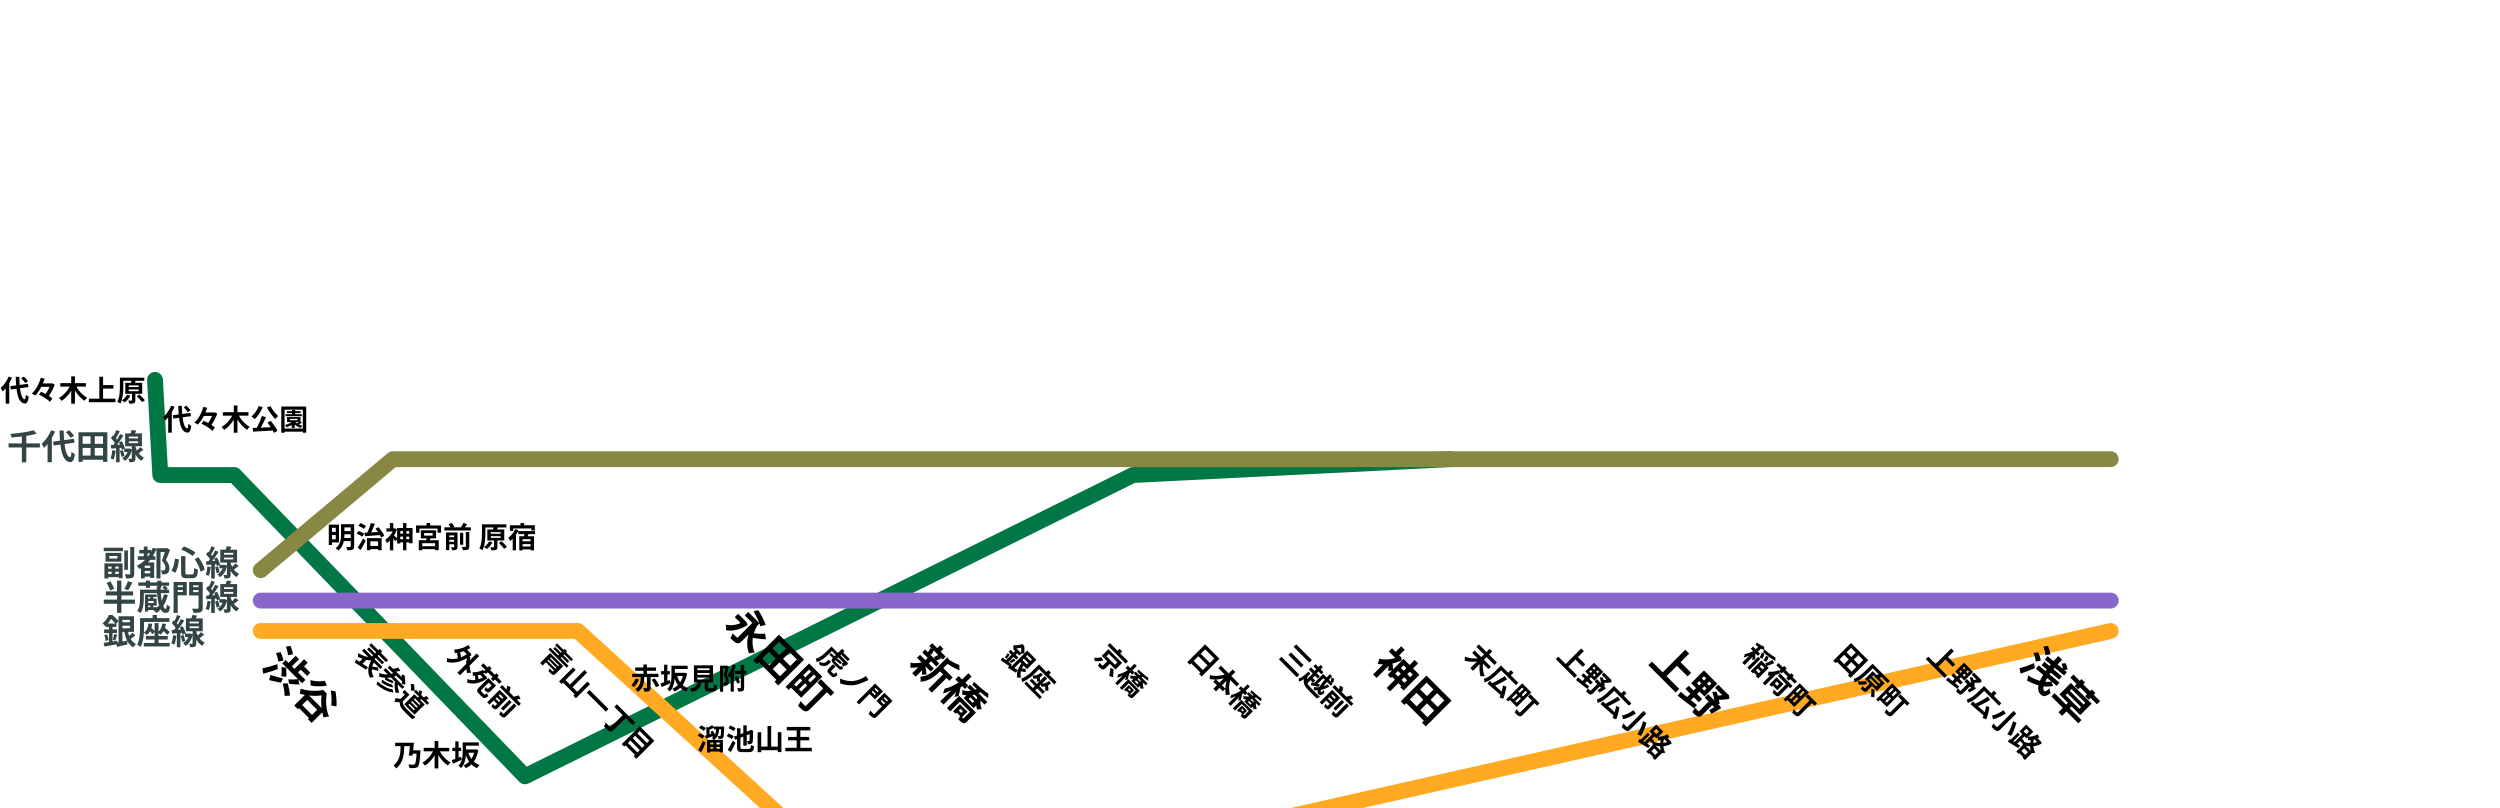
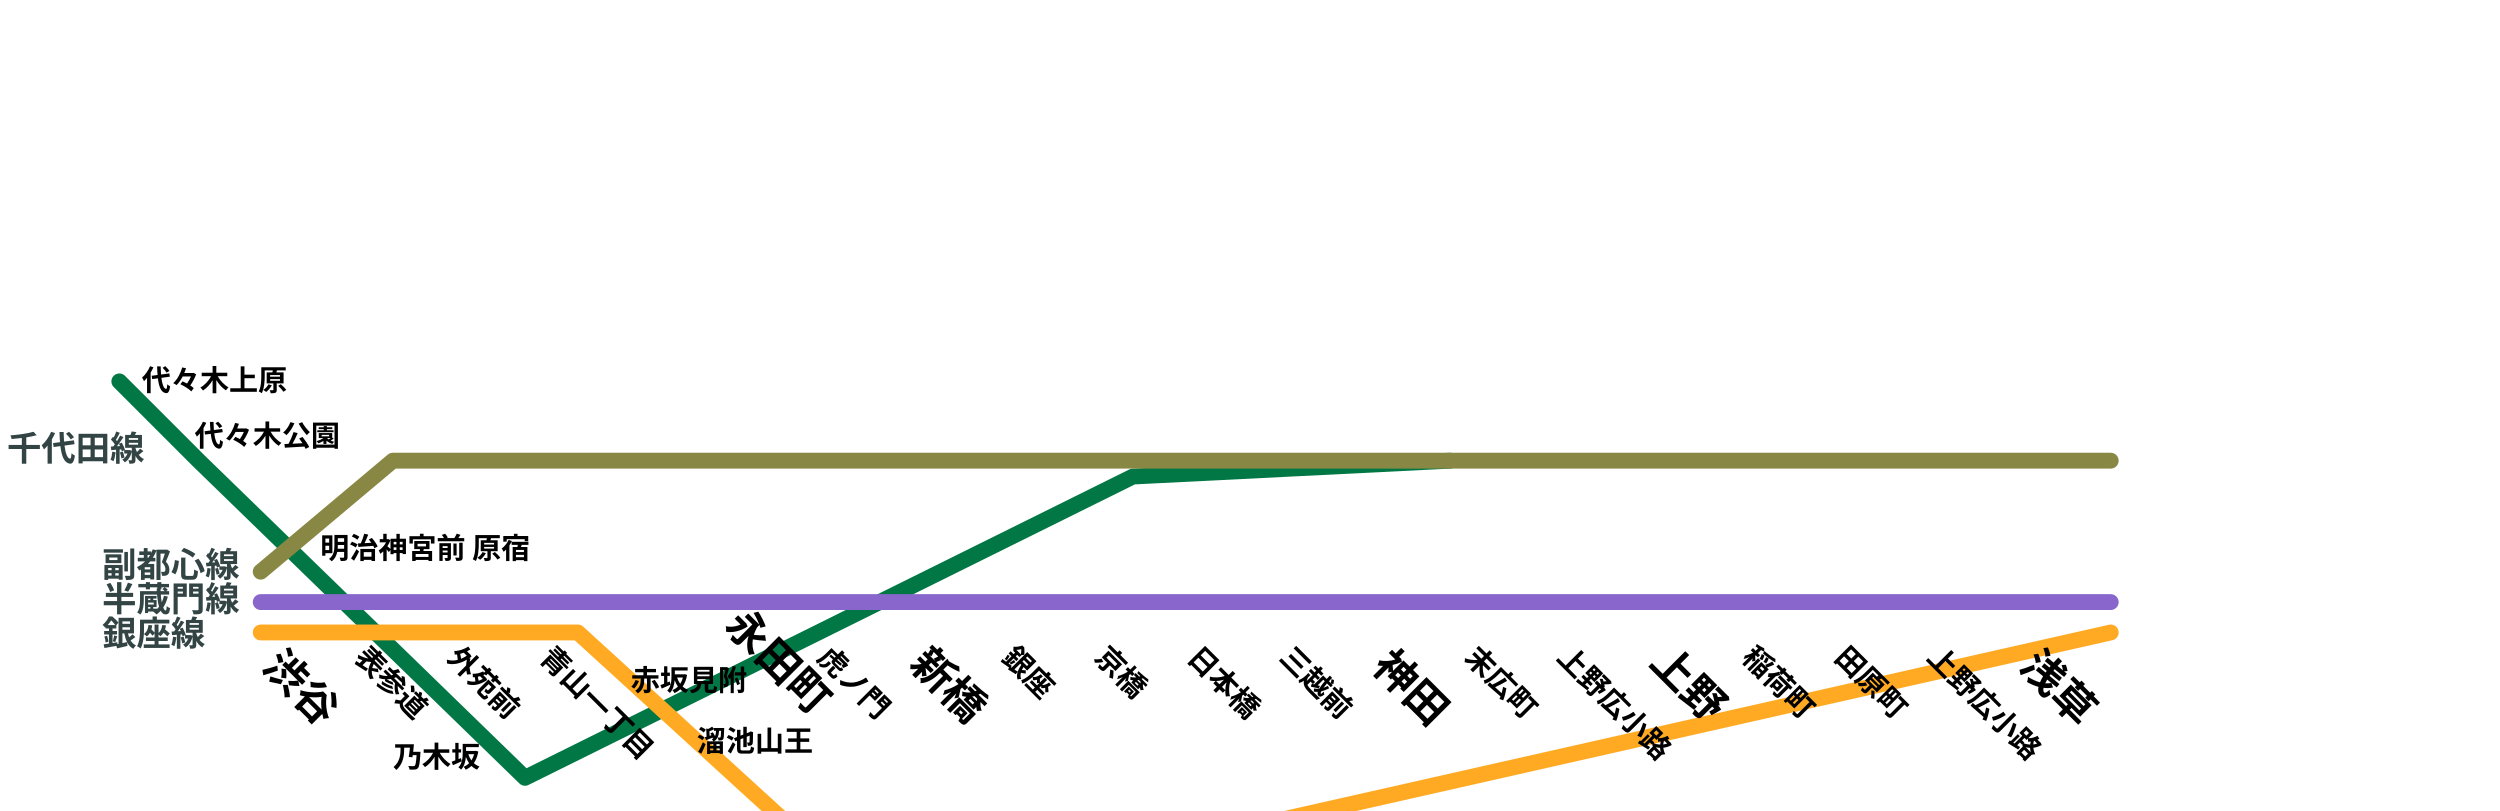
<svg xmlns="http://www.w3.org/2000/svg" xmlns:xlink="http://www.w3.org/1999/xlink" version="1.1" baseProfile="full" width="1400">
  <defs>
    <g id="tokyo-metro-labels">
      <g id="tokyo-metro-line-name-labels" font-size="26" font-weight="bold" fill="#344">
        <text x="-192" y="60">千代田線</text>
        <text x="-120" y="148">副都心線</text>
        <text x="-120" y="174">半蔵門線</text>
        <text x="-120" y="200">銀座線</text>
        <text x="-180" y="350">日比谷線</text>
      </g>
      <g id="tokyo-metro-major-station-labels" font-size="32" font-weight="bold">
        <text transform="translate(0,217) rotate(45)">渋谷</text>
        <text transform="translate(490,215) rotate(45)">新橋</text>
        <text transform="translate(840,217) rotate(45)">神田</text>
        <text transform="translate(1050,214) rotate(45)">上野</text>
        <text transform="translate(1330,217) rotate(45)">浅草</text>
        <text transform="translate(350,186) rotate(45)">永田町</text>
        <text transform="translate(-72,366) rotate(45)">中目黒</text>
        <text transform="translate(10,366) rotate(45)">恵比寿</text>
      </g>
      <g id="ginza-line-station-labels" font-size="22" font-weight="bold">
        <text transform="translate(70,210) rotate(45)">表参道</text>
        <text transform="translate(140,210) rotate(45)">外苑前</text>
        <text transform="translate(210,210) rotate(45)">青山一丁目</text>
        <text transform="translate(280,234)">赤坂見附</text>
        <text transform="translate(330,280)">溜池山王</text>
        <text transform="translate(420,210) rotate(45)">虎ノ門</text>
        <text transform="translate(90,360) rotate(45)">広尾</text>
        <text transform="translate(155,360) rotate(45)">六本木</text>
-         <text transform="translate(-197,16)">代々木上原</text>
-         <text transform="translate(-74,38)">代々木公園</text>
-         <text transform="translate(50,127)">明治神宮前 原宿</text>
+         <text transform="translate(-90,7)">代々木上原</text>
+         <text transform="translate(-50,49)">代々木公園</text>
+         <text transform="translate(45,134)">明治神宮前 原宿</text>
        <text transform="translate(100,292)">乃木坂</text>
        <text transform="translate(560,210) rotate(45)">銀座</text>
        <text transform="translate(630,210) rotate(45)">京橋</text>
        <text transform="translate(700,210) rotate(45)">日本橋</text>
        <text transform="translate(770,210) rotate(45)">三越前</text>
        <text transform="translate(910,210) rotate(45)">末広町</text>
        <text transform="translate(980,210) rotate(45)">上野広小路</text>
        <text transform="translate(1120,210) rotate(45)">稲荷町</text>
        <text transform="translate(1190,210) rotate(45)">田原町</text>
        <text transform="translate(1260,210) rotate(45)">上野広小路</text>
      </g>
    </g>
    <g id="tokyo-metro-lines" stroke-linejoin="round" stroke-width="12" stroke-linecap="round">
-       <polyline stroke="#074" id="chiyoda-line" points="-80,0  -76,72  -20,72  200,300  660,72  900,60" fill="none" />
+       <polyline stroke="#074" id="chiyoda-line" points="-107,0  -47,60  200,300  660,72  900,60" fill="none" />
      <polyline stroke="#884" id="fukutoshin-line" points="0,144  100,60   1400,60" fill="none" />
      <polyline stroke="#86c" id="hanzomon-line" points="0,167  1400,167" fill="none" />
      <polyline stroke="#fa2" id="ginza-line" points="0,190  240,190 470,400 1400,190" fill="none" />
      <polyline stroke="#887" id="hibiya-line" points="-60,340  1000,340" fill="none" />
      <polyline id="marunouchi-line" points="900,-50  660,260  0,260" fill="none" />
      <polyline id="tozai-line" points="900,-50  660,260  0,260" fill="none" />
      <polyline id="yurakucho-line" points="900,-50  660,260  0,260" fill="none" />
      <polyline id="nanboku-line" points="900,-50  660,260  0,260" fill="none" />
      <polyline id="asakusa-line" points="900,-50  660,260  0,260" fill="none" />
      <polyline id="mita-line" points="900,-50  660,260  0,260" fill="none" />
      <polyline id="shinjuku-line" points="900,-50  660,260  0,260" fill="none" />
      <polyline id="ooedo-line" points="900,-50  660,260  0,260" fill="none" />
    </g>
  </defs>
  <g transform="translate(146,180) scale(0.74)">
    <use xlink:href="#tokyo-metro-lines" />
    <g font-family="Helvetica, Arial, 'Hiragino Kaku Gothic ProN', Meiryo, sans-serif">
      <use xlink:href="#tokyo-metro-labels" />
    </g>
  </g>
</svg>
